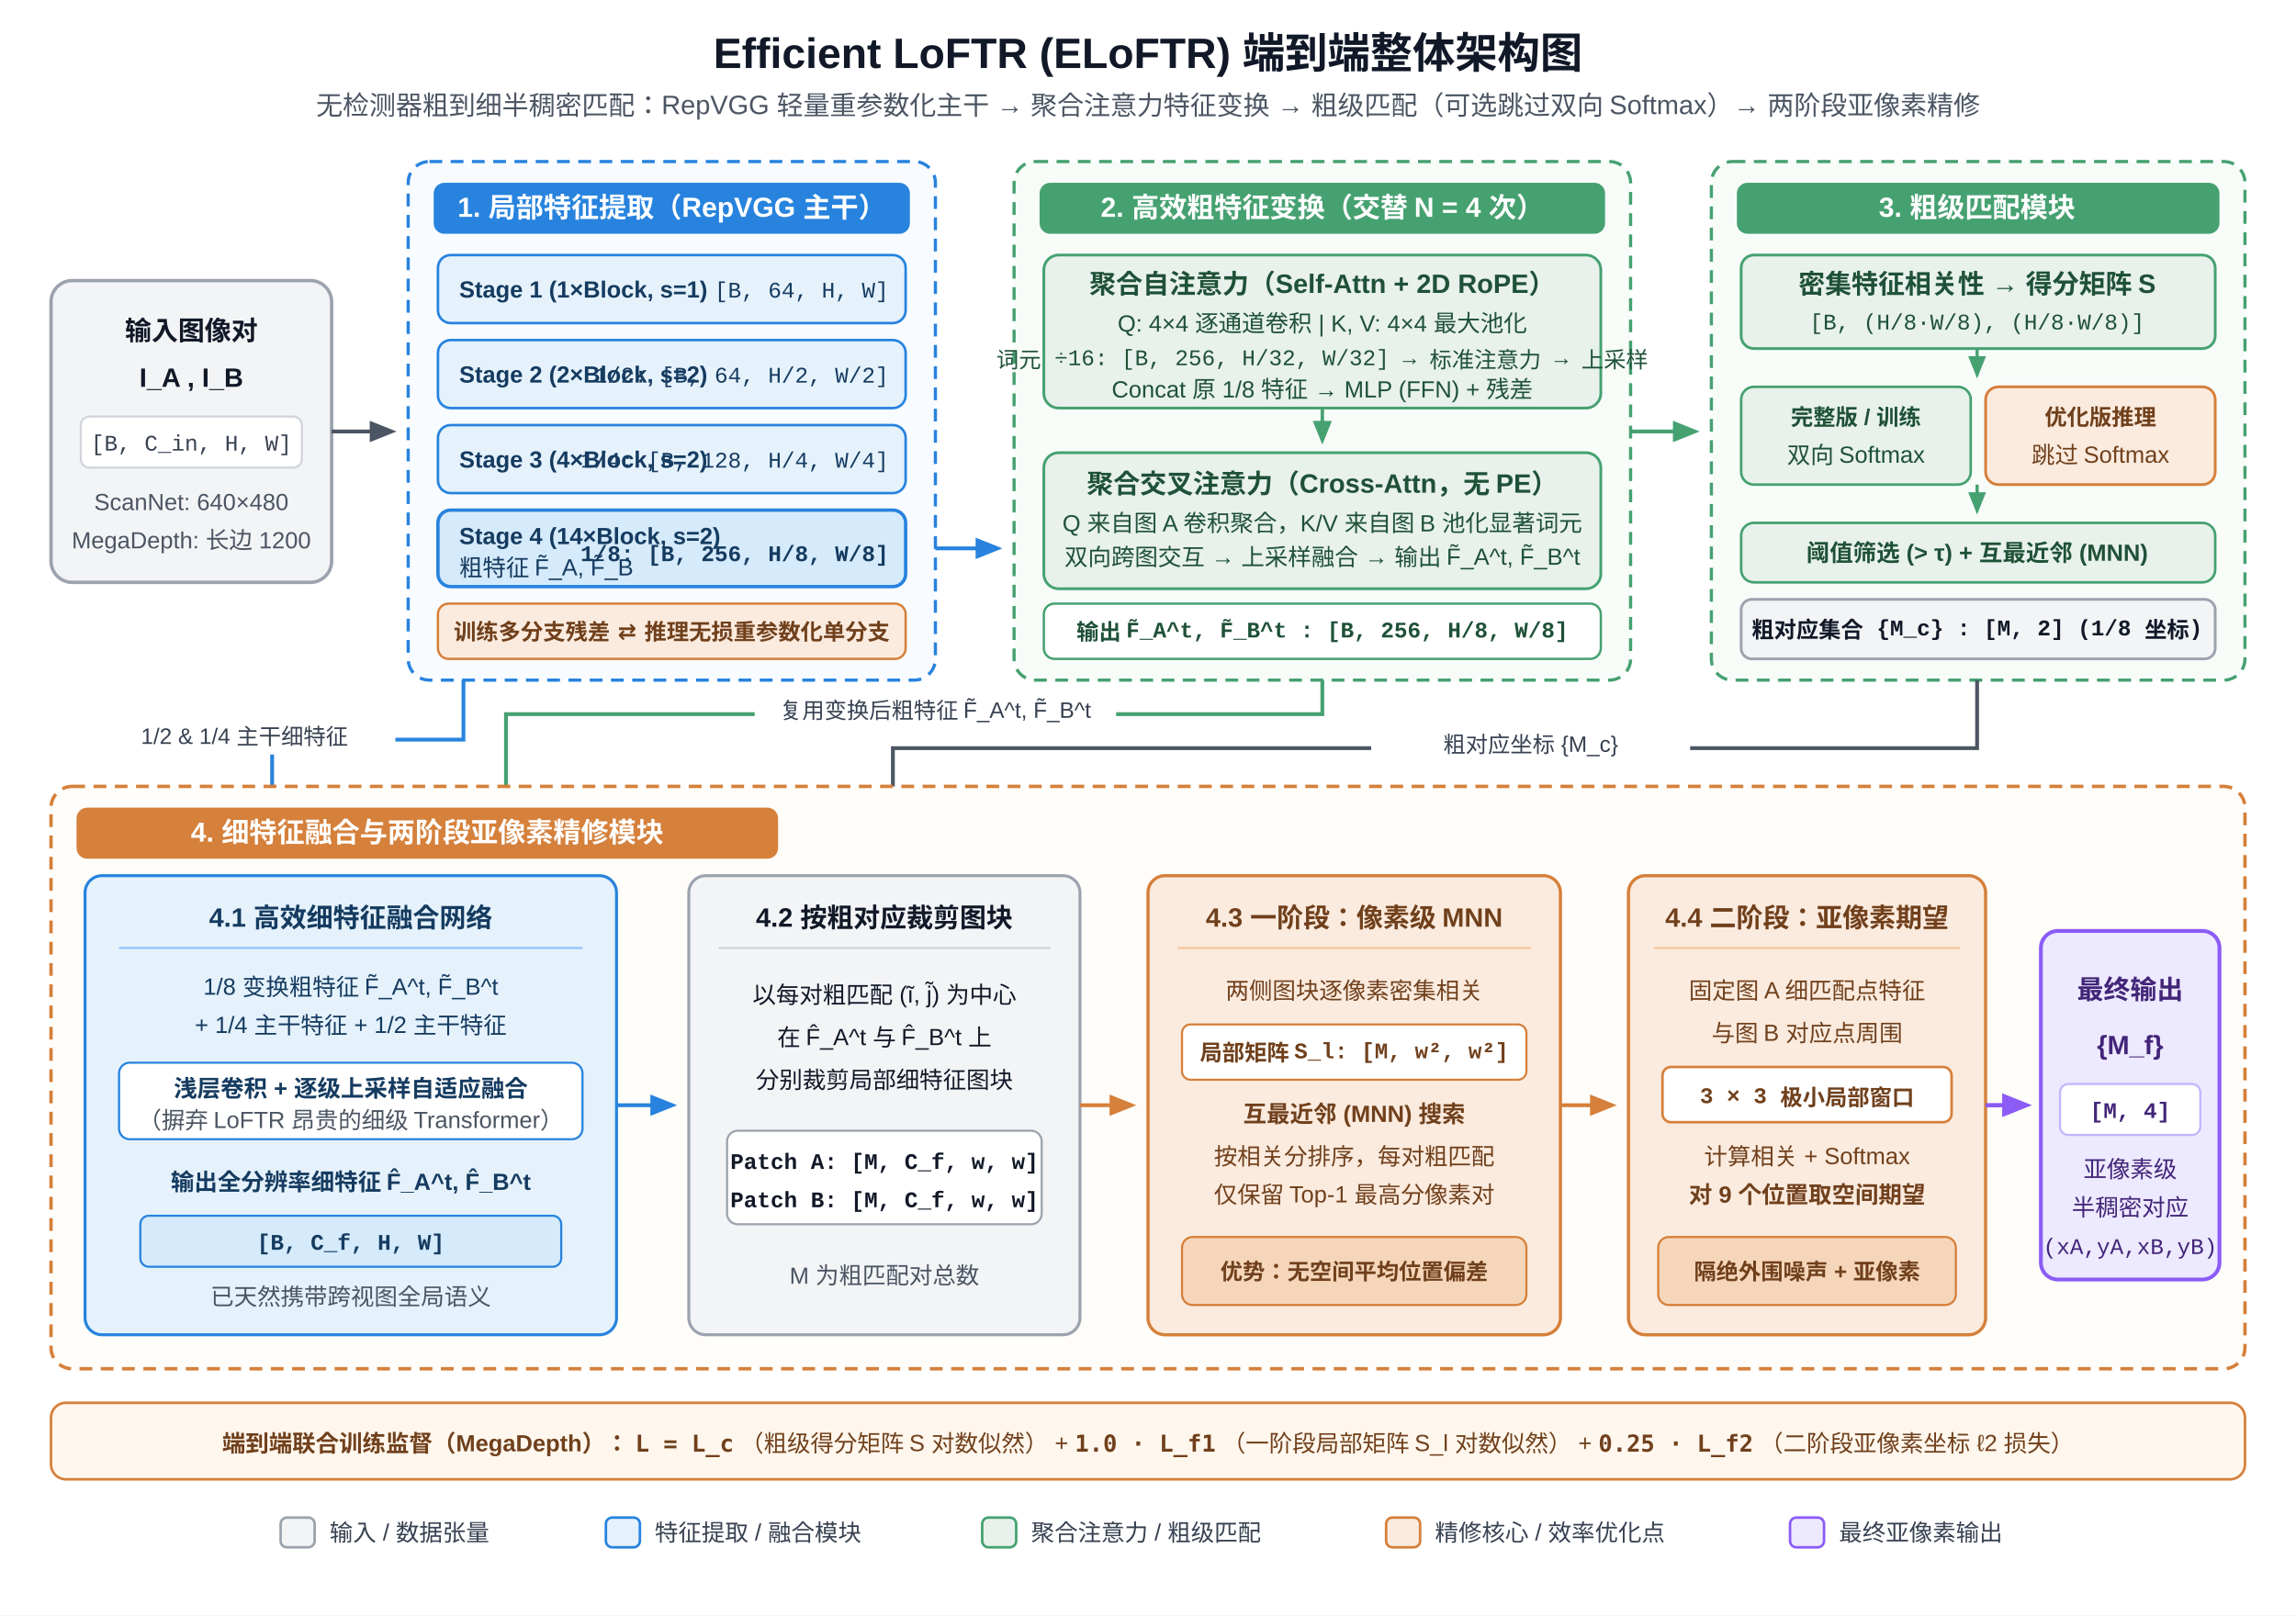
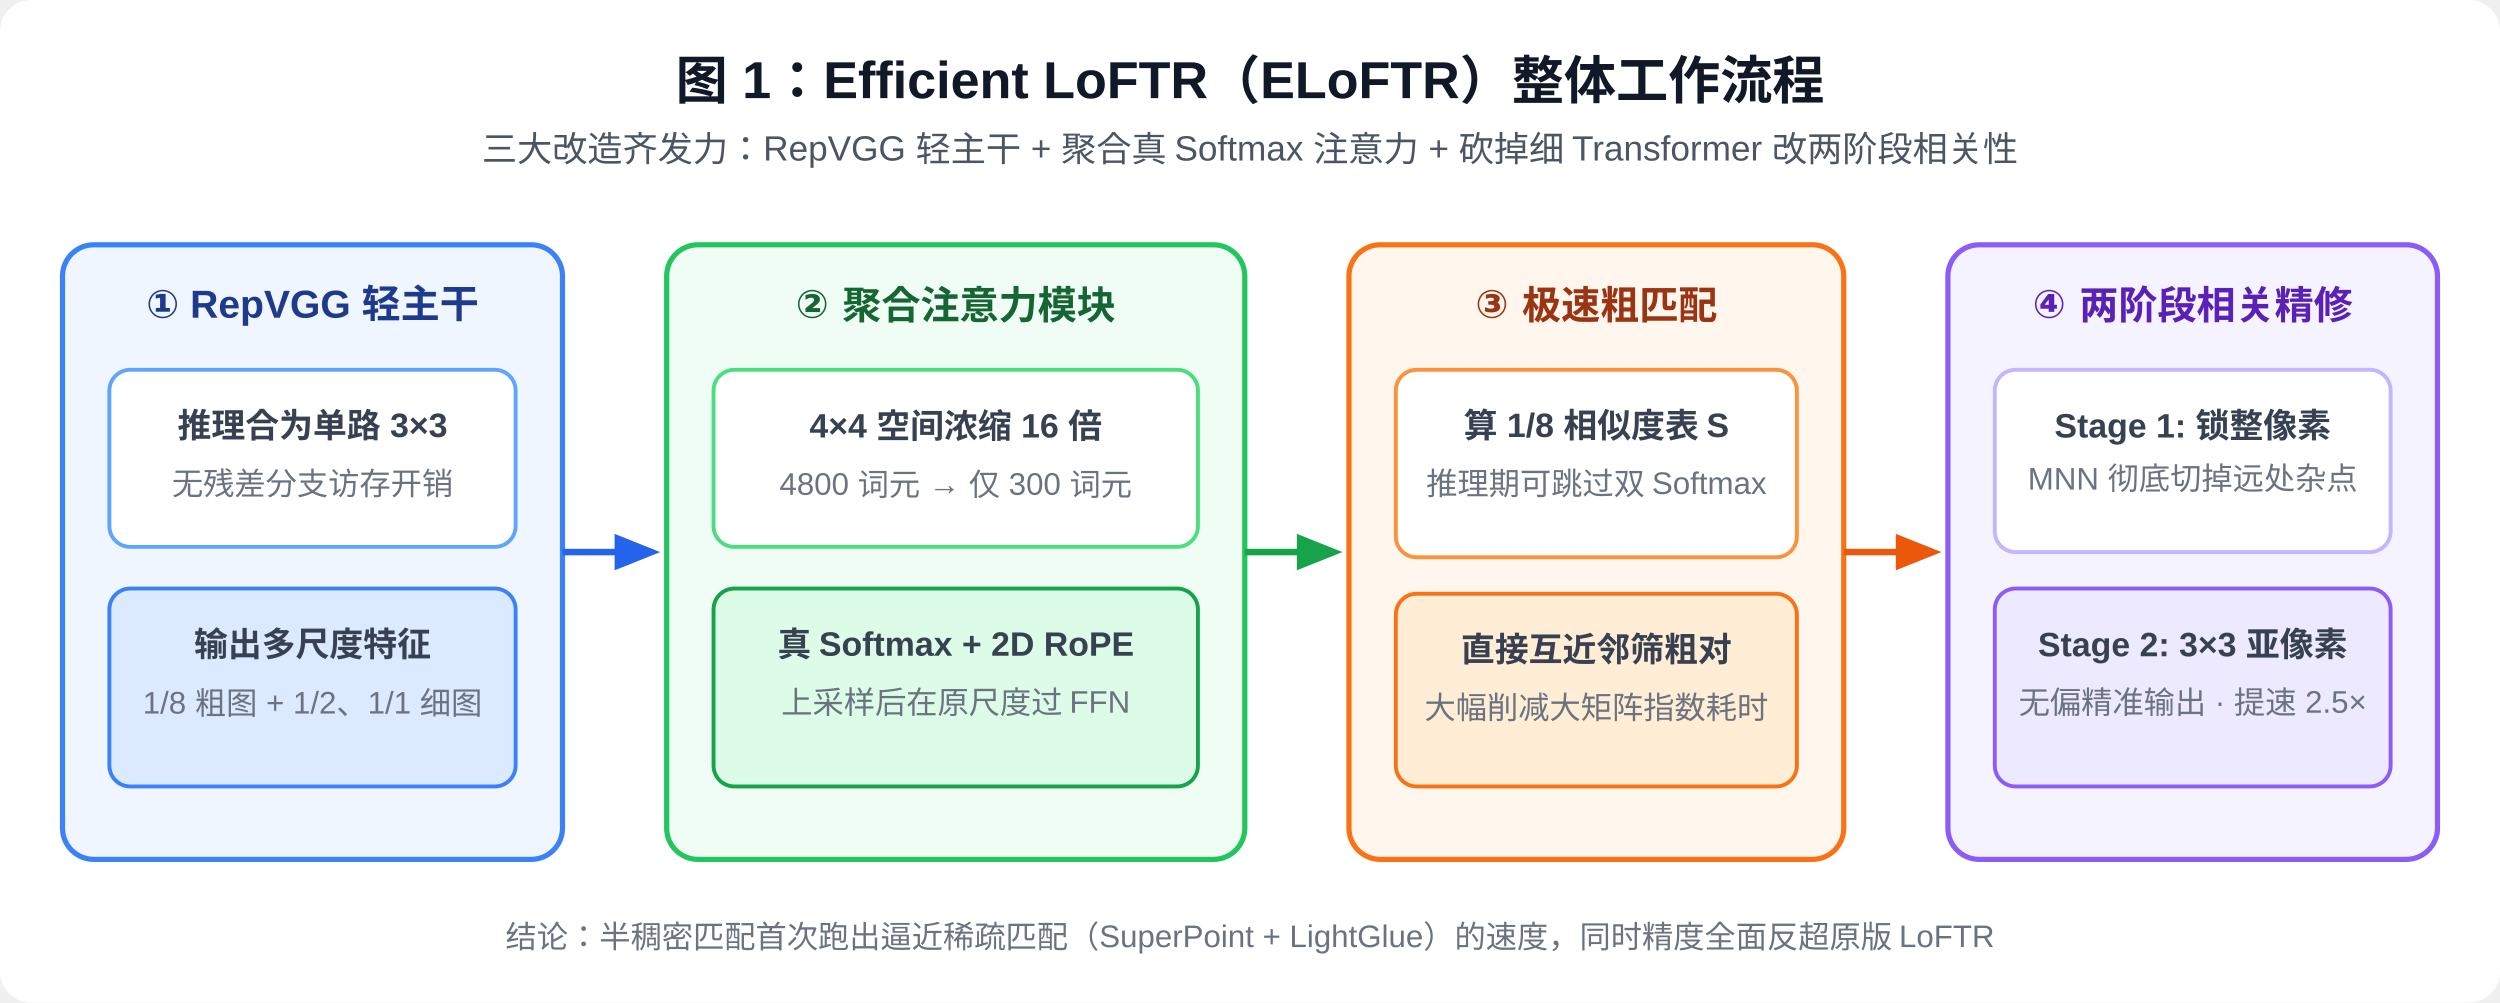
- <svg xmlns="http://www.w3.org/2000/svg" viewBox="0 0 1080 760" width="1080" height="760">
+ <svg xmlns="http://www.w3.org/2000/svg" viewBox="0 0 960 385" width="960" height="385">
  <defs>
-     <marker id="arrow" viewBox="0 0 10 10" refX="8" refY="5" markerWidth="7" markerHeight="7" orient="auto-start-reverse">
-       <path d="M 0 1 L 10 5 L 0 9 z" fill="#4B5563" />
+     <style>
+       text { font-family: "Microsoft YaHei", "PingFang SC", "Noto Sans SC", Arial, sans-serif; }
+       .title { font-size: 20px; font-weight: 700; fill: #111827; }
+       .sub { font-size: 13.5px; fill: #4B5563; }
+       .h { font-size: 15px; font-weight: 700; }
+       .b { font-size: 13px; fill: #374151; }
+       .s { font-size: 12px; fill: #6B7280; }
+       .mono { font-family: Consolas, "Courier New", monospace; font-weight: 700; }
+     </style>
+     <marker id="arr-gray" viewBox="0 0 10 10" refX="8" refY="5" markerWidth="7" markerHeight="7" orient="auto-start-reverse">
+       <path d="M 0 1 L 10 5 L 0 9 z" fill="#64748B" />
    </marker>
-     <marker id="arrow-blue" viewBox="0 0 10 10" refX="8" refY="5" markerWidth="7" markerHeight="7" orient="auto-start-reverse">
-       <path d="M 0 1 L 10 5 L 0 9 z" fill="#2783DE" />
+     <marker id="arr-blue" viewBox="0 0 10 10" refX="8" refY="5" markerWidth="7" markerHeight="7" orient="auto-start-reverse">
+       <path d="M 0 1 L 10 5 L 0 9 z" fill="#2563EB" />
    </marker>
-     <marker id="arrow-green" viewBox="0 0 10 10" refX="8" refY="5" markerWidth="7" markerHeight="7" orient="auto-start-reverse">
-       <path d="M 0 1 L 10 5 L 0 9 z" fill="#46A171" />
+     <marker id="arr-green" viewBox="0 0 10 10" refX="8" refY="5" markerWidth="7" markerHeight="7" orient="auto-start-reverse">
+       <path d="M 0 1 L 10 5 L 0 9 z" fill="#16A34A" />
    </marker>
-     <marker id="arrow-orange" viewBox="0 0 10 10" refX="8" refY="5" markerWidth="7" markerHeight="7" orient="auto-start-reverse">
-       <path d="M 0 1 L 10 5 L 0 9 z" fill="#D5803B" />
+     <marker id="arr-orange" viewBox="0 0 10 10" refX="8" refY="5" markerWidth="7" markerHeight="7" orient="auto-start-reverse">
+       <path d="M 0 1 L 10 5 L 0 9 z" fill="#EA580C" />
    </marker>
-     <marker id="arrow-purple" viewBox="0 0 10 10" refX="8" refY="5" markerWidth="7" markerHeight="7" orient="auto-start-reverse">
-       <path d="M 0 1 L 10 5 L 0 9 z" fill="#8B5CF6" />
+     <marker id="arr-purple" viewBox="0 0 10 10" refX="8" refY="5" markerWidth="7" markerHeight="7" orient="auto-start-reverse">
+       <path d="M 0 1 L 10 5 L 0 9 z" fill="#7C3AED" />
    </marker>
-     <style>
-       text { font-family: "Microsoft YaHei", "PingFang SC", Arial, sans-serif; }
-       .title { font-size: 20px; font-weight: 700; fill: #111827; }
-       .subtitle { font-size: 12.5px; fill: #4B5563; }
-       .stage-title { font-size: 13px; font-weight: 700; }
-       .node-title { font-size: 12.5px; font-weight: 700; }
-       .node-sub { font-size: 11px; }
-       .tensor { font-size: 10.5px; font-family: Consolas, "Courier New", monospace; }
-       .badge { font-size: 10.5px; font-weight: 700; }
-       .edge-label { font-size: 10.5px; fill: #374151; }
-     </style>
  </defs>
-   <rect x="0" y="0" width="1080" height="760" fill="#FFFFFF" />
-   <text x="540" y="32" text-anchor="middle" class="title">Efficient LoFTR (ELoFTR) 端到端整体架构图</text>
-   <text x="540" y="54" text-anchor="middle" class="subtitle">无检测器粗到细半稠密匹配：RepVGG 轻量重参数化主干 → 聚合注意力特征变换 → 粗级匹配（可选跳过双向 Softmax）→ 两阶段亚像素精修</text>
-   <g id="input-node">
-     <rect x="24" y="132" width="132" height="142" rx="10" fill="#F3F4F6" stroke="#9CA3AF" stroke-width="1.6" />
-     <text x="90" y="160" text-anchor="middle" class="node-title" fill="#111827">输入图像对</text>
-     <text x="90" y="182" text-anchor="middle" class="node-title" fill="#111827">I_A , I_B</text>
-     <rect x="38" y="196" width="104" height="24" rx="4" fill="#FFFFFF" stroke="#D1D5DB" stroke-width="1" />
-     <text x="90" y="212" text-anchor="middle" class="tensor" fill="#374151">[B, C_in, H, W]</text>
-     <text x="90" y="240" text-anchor="middle" class="node-sub" fill="#4B5563">ScanNet: 640×480</text>
-     <text x="90" y="258" text-anchor="middle" class="node-sub" fill="#4B5563">MegaDepth: 长边 1200</text>
-   </g>
-   <line x1="156" y1="203" x2="184" y2="203" stroke="#4B5563" stroke-width="1.8" marker-end="url(#arrow)" />
-   <g id="stage-1">
-     <rect x="192" y="76" width="248" height="244" rx="10" fill="#F8FBFF" stroke="#2783DE" stroke-width="1.5" stroke-dasharray="6,4" />
-     <rect x="204" y="86" width="224" height="24" rx="5" fill="#2783DE" />
-     <text x="316" y="102" text-anchor="middle" class="stage-title" fill="#FFFFFF">1. 局部特征提取（RepVGG 主干）</text>
-     <rect x="206" y="120" width="220" height="32" rx="6" fill="#E5F2FC" stroke="#2783DE" stroke-width="1.2" />
-     <text x="216" y="140" class="node-sub" font-weight="700" fill="#153B60">Stage 1 (1×Block, s=1)</text>
-     <text x="418" y="140" text-anchor="end" class="tensor" fill="#153B60">[B, 64, H, W]</text>
-     <rect x="206" y="160" width="220" height="32" rx="6" fill="#E5F2FC" stroke="#2783DE" stroke-width="1.2" />
-     <text x="216" y="180" class="node-sub" font-weight="700" fill="#153B60">Stage 2 (2×Block, s=2)</text>
-     <text x="418" y="180" text-anchor="end" class="tensor" fill="#153B60">1/2: [B, 64, H/2, W/2]</text>
-     <rect x="206" y="200" width="220" height="32" rx="6" fill="#E5F2FC" stroke="#2783DE" stroke-width="1.2" />
-     <text x="216" y="220" class="node-sub" font-weight="700" fill="#153B60">Stage 3 (4×Block, s=2)</text>
-     <text x="418" y="220" text-anchor="end" class="tensor" fill="#153B60">1/4: [B, 128, H/4, W/4]</text>
-     <rect x="206" y="240" width="220" height="36" rx="6" fill="#D5EAFA" stroke="#2783DE" stroke-width="1.6" />
-     <text x="216" y="256" class="node-sub" font-weight="700" fill="#153B60">Stage 4 (14×Block, s=2)</text>
-     <text x="216" y="271" class="node-sub" fill="#153B60">粗特征 F̃_A, F̃_B</text>
-     <text x="418" y="264" text-anchor="end" class="tensor" font-weight="700" fill="#153B60">1/8: [B, 256, H/8, W/8]</text>
-     <rect x="206" y="284" width="220" height="26" rx="5" fill="#FBEBDE" stroke="#D5803B" stroke-width="1.1" />
-     <text x="316" y="301" text-anchor="middle" class="badge" fill="#70401C">训练多分支残差 ⇄ 推理无损重参数化单分支</text>
-   </g>
-   <line x1="440" y1="258" x2="469" y2="258" stroke="#2783DE" stroke-width="1.8" marker-end="url(#arrow-blue)" />
-   <g id="stage-2">
-     <rect x="477" y="76" width="290" height="244" rx="10" fill="#F7FCF9" stroke="#46A171" stroke-width="1.5" stroke-dasharray="6,4" />
-     <rect x="489" y="86" width="266" height="24" rx="5" fill="#46A171" />
-     <text x="622" y="102" text-anchor="middle" class="stage-title" fill="#FFFFFF">2. 高效粗特征变换（交替 N = 4 次）</text>
-     <rect x="491" y="120" width="262" height="72" rx="7" fill="#E8F1EC" stroke="#46A171" stroke-width="1.3" />
-     <text x="622" y="138" text-anchor="middle" class="node-title" fill="#1F5138">聚合自注意力（Self-Attn + 2D RoPE）</text>
-     <text x="622" y="156" text-anchor="middle" class="node-sub" fill="#1F5138">Q: 4×4 逐通道卷积 | K, V: 4×4 最大池化</text>
-     <text x="622" y="173" text-anchor="middle" class="tensor" fill="#1F5138">词元 ÷16: [B, 256, H/32, W/32] → 标准注意力 → 上采样</text>
-     <text x="622" y="187" text-anchor="middle" class="node-sub" fill="#1F5138">Concat 原 1/8 特征 → MLP (FFN) + 残差</text>
-     <line x1="622" y1="192" x2="622" y2="207" stroke="#46A171" stroke-width="1.6" marker-end="url(#arrow-green)" />
-     <rect x="491" y="213" width="262" height="64" rx="7" fill="#E8F1EC" stroke="#46A171" stroke-width="1.3" />
-     <text x="622" y="232" text-anchor="middle" class="node-title" fill="#1F5138">聚合交叉注意力（Cross-Attn，无 PE）</text>
-     <text x="622" y="250" text-anchor="middle" class="node-sub" fill="#1F5138">Q 来自图 A 卷积聚合，K/V 来自图 B 池化显著词元</text>
-     <text x="622" y="266" text-anchor="middle" class="node-sub" fill="#1F5138">双向跨图交互 → 上采样融合 → 输出 F̃_A^t, F̃_B^t</text>
-     <rect x="491" y="284" width="262" height="26" rx="5" fill="#FFFFFF" stroke="#46A171" stroke-width="1.1" />
-     <text x="622" y="301" text-anchor="middle" class="tensor" font-weight="700" fill="#1F5138">输出 F̃_A^t, F̃_B^t : [B, 256, H/8, W/8]</text>
-   </g>
-   <line x1="767" y1="203" x2="797" y2="203" stroke="#46A171" stroke-width="1.8" marker-end="url(#arrow-green)" />
-   <g id="stage-3">
-     <rect x="805" y="76" width="251" height="244" rx="10" fill="#F7FCF9" stroke="#46A171" stroke-width="1.5" stroke-dasharray="6,4" />
-     <rect x="817" y="86" width="227" height="24" rx="5" fill="#46A171" />
-     <text x="930" y="102" text-anchor="middle" class="stage-title" fill="#FFFFFF">3. 粗级匹配模块</text>
-     <rect x="819" y="120" width="223" height="44" rx="6" fill="#E8F1EC" stroke="#46A171" stroke-width="1.3" />
-     <text x="930" y="138" text-anchor="middle" class="node-title" fill="#1F5138">密集特征相关性 → 得分矩阵 S</text>
-     <text x="930" y="155" text-anchor="middle" class="tensor" fill="#1F5138">[B, (H/8·W/8), (H/8·W/8)]</text>
-     <line x1="930" y1="164" x2="930" y2="176" stroke="#46A171" stroke-width="1.5" marker-end="url(#arrow-green)" />
-     <rect x="819" y="182" width="108" height="46" rx="6" fill="#E8F1EC" stroke="#46A171" stroke-width="1.2" />
-     <text x="873" y="200" text-anchor="middle" class="badge" fill="#1F5138">完整版 / 训练</text>
-     <text x="873" y="218" text-anchor="middle" class="node-sub" fill="#1F5138">双向 Softmax</text>
-     <rect x="934" y="182" width="108" height="46" rx="6" fill="#FBEBDE" stroke="#D5803B" stroke-width="1.3" />
-     <text x="988" y="200" text-anchor="middle" class="badge" fill="#70401C">优化版推理</text>
-     <text x="988" y="218" text-anchor="middle" class="node-sub" fill="#70401C">跳过 Softmax</text>
-     <line x1="930" y1="228" x2="930" y2="240" stroke="#46A171" stroke-width="1.5" marker-end="url(#arrow-green)" />
-     <rect x="819" y="246" width="223" height="28" rx="6" fill="#E8F1EC" stroke="#46A171" stroke-width="1.2" />
-     <text x="930" y="264" text-anchor="middle" class="node-sub" font-weight="700" fill="#1F5138">阈值筛选 (&gt; τ) + 互最近邻 (MNN)</text>
-     <rect x="819" y="282" width="223" height="28" rx="5" fill="#F3F4F6" stroke="#9CA3AF" stroke-width="1.3" />
-     <text x="930" y="300" text-anchor="middle" class="tensor" font-weight="700" fill="#111827">粗对应集合 {M_c} : [M, 2] (1/8 坐标)</text>
-   </g>
-   <path d="M 218 320 L 218 348 L 128 348 L 128 399" fill="none" stroke="#2783DE" stroke-width="1.8" marker-end="url(#arrow-blue)" />
-   <rect x="44" y="337" width="142" height="18" rx="3" fill="#FFFFFF" />
-   <text x="115" y="350" text-anchor="middle" class="edge-label" fill="#153B60">1/2 &amp; 1/4 主干细特征</text>
-   <path d="M 622 320 L 622 336 L 238 336 L 238 399" fill="none" stroke="#46A171" stroke-width="1.8" marker-end="url(#arrow-green)" />
-   <rect x="355" y="325" width="170" height="18" rx="3" fill="#FFFFFF" />
-   <text x="440" y="338" text-anchor="middle" class="edge-label" fill="#1F5138">复用变换后粗特征 F̃_A^t, F̃_B^t</text>
-   <path d="M 930 320 L 930 352 L 420 352 L 420 399" fill="none" stroke="#4B5563" stroke-width="1.8" marker-end="url(#arrow)" />
-   <rect x="645" y="341" width="150" height="18" rx="3" fill="#FFFFFF" />
-   <text x="720" y="354" text-anchor="middle" class="edge-label">粗对应坐标 {M_c}</text>
-   <g id="stage-4">
-     <rect x="24" y="370" width="1032" height="274" rx="10" fill="#FFFDF9" stroke="#D5803B" stroke-width="1.6" stroke-dasharray="6,4" />
-     <rect x="36" y="380" width="330" height="24" rx="5" fill="#D5803B" />
-     <text x="201" y="396" text-anchor="middle" class="stage-title" fill="#FFFFFF">4. 细特征融合与两阶段亚像素精修模块</text>
-     <rect x="40" y="412" width="250" height="216" rx="8" fill="#E5F2FC" stroke="#2783DE" stroke-width="1.4" />
-     <text x="165" y="436" text-anchor="middle" class="node-title" fill="#153B60">4.1 高效细特征融合网络</text>
-     <line x1="56" y1="446" x2="274" y2="446" stroke="#93C5FD" stroke-width="1" />
-     <text x="165" y="468" text-anchor="middle" class="node-sub" fill="#153B60">1/8 变换粗特征 F̃_A^t, F̃_B^t</text>
-     <text x="165" y="486" text-anchor="middle" class="node-sub" fill="#153B60">+ 1/4 主干特征 + 1/2 主干特征</text>
-     <rect x="56" y="500" width="218" height="36" rx="5" fill="#FFFFFF" stroke="#2783DE" stroke-width="1" />
-     <text x="165" y="516" text-anchor="middle" class="node-sub" font-weight="700" fill="#153B60">浅层卷积 + 逐级上采样自适应融合</text>
-     <text x="165" y="531" text-anchor="middle" class="node-sub" fill="#4B5563">（摒弃 LoFTR 昂贵的细级 Transformer）</text>
-     <text x="165" y="560" text-anchor="middle" class="node-sub" font-weight="700" fill="#153B60">输出全分辨率细特征 F̂_A^t, F̂_B^t</text>
-     <rect x="66" y="572" width="198" height="24" rx="4" fill="#D5EAFA" stroke="#2783DE" stroke-width="1" />
-     <text x="165" y="588" text-anchor="middle" class="tensor" font-weight="700" fill="#153B60">[B, C_f, H, W]</text>
-     <text x="165" y="614" text-anchor="middle" class="node-sub" fill="#4B5563">已天然携带跨视图全局语义</text>
-     <line x1="290" y1="520" x2="316" y2="520" stroke="#2783DE" stroke-width="1.8" marker-end="url(#arrow-blue)" />
-     <rect x="324" y="412" width="184" height="216" rx="8" fill="#F3F4F6" stroke="#9CA3AF" stroke-width="1.4" />
-     <text x="416" y="436" text-anchor="middle" class="node-title" fill="#111827">4.2 按粗对应裁剪图块</text>
-     <line x1="338" y1="446" x2="494" y2="446" stroke="#D1D5DB" stroke-width="1" />
-     <text x="416" y="472" text-anchor="middle" class="node-sub" fill="#111827">以每对粗匹配 (ĩ, j̃) 为中心</text>
-     <text x="416" y="492" text-anchor="middle" class="node-sub" fill="#111827">在 F̂_A^t 与 F̂_B^t 上</text>
-     <text x="416" y="512" text-anchor="middle" class="node-sub" fill="#111827">分别裁剪局部细特征图块</text>
-     <rect x="342" y="532" width="148" height="44" rx="5" fill="#FFFFFF" stroke="#9CA3AF" stroke-width="1" />
-     <text x="416" y="550" text-anchor="middle" class="tensor" font-weight="700" fill="#111827">Patch A: [M, C_f, w, w]</text>
-     <text x="416" y="568" text-anchor="middle" class="tensor" font-weight="700" fill="#111827">Patch B: [M, C_f, w, w]</text>
-     <text x="416" y="604" text-anchor="middle" class="node-sub" fill="#4B5563">M 为粗匹配对总数</text>
-     <line x1="508" y1="520" x2="532" y2="520" stroke="#D5803B" stroke-width="1.8" marker-end="url(#arrow-orange)" />
-     <rect x="540" y="412" width="194" height="216" rx="8" fill="#FBEBDE" stroke="#D5803B" stroke-width="1.5" />
-     <text x="637" y="436" text-anchor="middle" class="node-title" fill="#70401C">4.3 一阶段：像素级 MNN</text>
-     <line x1="554" y1="446" x2="720" y2="446" stroke="#F3C8A0" stroke-width="1" />
-     <text x="637" y="470" text-anchor="middle" class="node-sub" fill="#70401C">两侧图块逐像素密集相关</text>
-     <rect x="556" y="482" width="162" height="26" rx="4" fill="#FFFFFF" stroke="#D5803B" stroke-width="1" />
-     <text x="637" y="499" text-anchor="middle" class="tensor" font-weight="700" fill="#70401C">局部矩阵 S_l: [M, w², w²]</text>
-     <text x="637" y="528" text-anchor="middle" class="node-sub" font-weight="700" fill="#70401C">互最近邻 (MNN) 搜索</text>
-     <text x="637" y="548" text-anchor="middle" class="node-sub" fill="#70401C">按相关分排序，每对粗匹配</text>
-     <text x="637" y="566" text-anchor="middle" class="node-sub" fill="#70401C">仅保留 Top-1 最高分像素对</text>
-     <rect x="556" y="582" width="162" height="32" rx="5" fill="#F5D6BA" stroke="#D5803B" stroke-width="1" />
-     <text x="637" y="602" text-anchor="middle" class="badge" fill="#70401C">优势：无空间平均位置偏差</text>
-     <line x1="734" y1="520" x2="758" y2="520" stroke="#D5803B" stroke-width="1.8" marker-end="url(#arrow-orange)" />
-     <rect x="766" y="412" width="168" height="216" rx="8" fill="#FBEBDE" stroke="#D5803B" stroke-width="1.5" />
-     <text x="850" y="436" text-anchor="middle" class="node-title" fill="#70401C">4.4 二阶段：亚像素期望</text>
-     <line x1="778" y1="446" x2="922" y2="446" stroke="#F3C8A0" stroke-width="1" />
-     <text x="850" y="470" text-anchor="middle" class="node-sub" fill="#70401C">固定图 A 细匹配点特征</text>
-     <text x="850" y="490" text-anchor="middle" class="node-sub" fill="#70401C">与图 B 对应点周围</text>
-     <rect x="782" y="502" width="136" height="26" rx="4" fill="#FFFFFF" stroke="#D5803B" stroke-width="1.2" />
-     <text x="850" y="519" text-anchor="middle" class="tensor" font-weight="700" fill="#70401C">3 × 3 极小局部窗口</text>
-     <text x="850" y="548" text-anchor="middle" class="node-sub" fill="#70401C">计算相关 + Softmax</text>
-     <text x="850" y="566" text-anchor="middle" class="node-sub" font-weight="700" fill="#70401C">对 9 个位置取空间期望</text>
-     <rect x="780" y="582" width="140" height="32" rx="5" fill="#F5D6BA" stroke="#D5803B" stroke-width="1" />
-     <text x="850" y="602" text-anchor="middle" class="badge" fill="#70401C">隔绝外围噪声 + 亚像素</text>
-     <line x1="934" y1="520" x2="953" y2="520" stroke="#8B5CF6" stroke-width="2" marker-end="url(#arrow-purple)" />
-     <rect x="960" y="438" width="84" height="164" rx="8" fill="#EDE9FE" stroke="#8B5CF6" stroke-width="1.8" />
-     <text x="1002" y="470" text-anchor="middle" class="node-title" fill="#422578">最终输出</text>
-     <text x="1002" y="496" text-anchor="middle" class="node-title" fill="#422578">{M_f}</text>
-     <rect x="969" y="510" width="66" height="24" rx="4" fill="#FFFFFF" stroke="#C4B5FD" stroke-width="1" />
-     <text x="1002" y="526" text-anchor="middle" class="tensor" font-weight="700" fill="#422578">[M, 4]</text>
-     <text x="1002" y="554" text-anchor="middle" class="node-sub" fill="#422578">亚像素级</text>
-     <text x="1002" y="572" text-anchor="middle" class="node-sub" fill="#422578">半稠密对应</text>
-     <text x="1002" y="590" text-anchor="middle" class="tensor" fill="#422578">(xA,yA,xB,yB)</text>
-   </g>
-   <g id="footer">
-     <rect x="24" y="660" width="1032" height="36" rx="7" fill="#FFF7ED" stroke="#D5803B" stroke-width="1.2" />
-     <text x="540" y="683" text-anchor="middle" class="node-sub" fill="#70401C">
-       <tspan font-weight="700">端到端联合训练监督（MegaDepth）：</tspan>
-       <tspan font-family="Consolas, monospace" font-weight="700">L = L_c</tspan>
-       <tspan>（粗级得分矩阵 S 对数似然） + </tspan>
-       <tspan font-family="Consolas, monospace" font-weight="700">1.0 · L_f1</tspan>
-       <tspan>（一阶段局部矩阵 S_l 对数似然） + </tspan>
-       <tspan font-family="Consolas, monospace" font-weight="700">0.25 · L_f2</tspan>
-       <tspan>（二阶段亚像素坐标 ℓ2 损失）</tspan>
-     </text>
-     <rect x="132" y="714" width="16" height="14" rx="3" fill="#F3F4F6" stroke="#9CA3AF" stroke-width="1.2" />
-     <text x="155" y="725" class="node-sub" fill="#374151">输入 / 数据张量</text>
-     <rect x="285" y="714" width="16" height="14" rx="3" fill="#E5F2FC" stroke="#2783DE" stroke-width="1.2" />
-     <text x="308" y="725" class="node-sub" fill="#374151">特征提取 / 融合模块</text>
-     <rect x="462" y="714" width="16" height="14" rx="3" fill="#E8F1EC" stroke="#46A171" stroke-width="1.2" />
-     <text x="485" y="725" class="node-sub" fill="#374151">聚合注意力 / 粗级匹配</text>
-     <rect x="652" y="714" width="16" height="14" rx="3" fill="#FBEBDE" stroke="#D5803B" stroke-width="1.2" />
-     <text x="675" y="725" class="node-sub" fill="#374151">精修核心 / 效率优化点</text>
-     <rect x="842" y="714" width="16" height="14" rx="3" fill="#EDE9FE" stroke="#8B5CF6" stroke-width="1.2" />
-     <text x="865" y="725" class="node-sub" fill="#374151">最终亚像素输出</text>
-   </g>
+   <rect width="960" height="385" fill="#FFFFFF" rx="12" />
+   <text x="480" y="38" text-anchor="middle" class="title">图 1：Efficient LoFTR（ELoFTR）整体工作流程</text>
+   <text x="480" y="62" text-anchor="middle" class="sub">三大改造齐发力：RepVGG 轻主干 + 聚合真 Softmax 注意力 + 砍掉细 Transformer 改两阶段相关性</text>
+   <rect x="24" y="94" width="192" height="236" rx="12" fill="#EFF6FF" stroke="#3B82F6" stroke-width="2" />
+   <text x="120" y="122" text-anchor="middle" class="h" fill="#1E3A8A">① RepVGG 轻主干</text>
+   <rect x="42" y="142" width="156" height="68" rx="8" fill="#FFFFFF" stroke="#60A5FA" stroke-width="1.5" />
+   <text x="120" y="168" text-anchor="middle" class="b" fill="#1D4ED8" font-weight="700">推理合为单路 3×3</text>
+   <text x="120" y="190" text-anchor="middle" class="s">无残差分支访存开销</text>
+   <rect x="42" y="226" width="156" height="76" rx="8" fill="#DBEAFE" stroke="#3B82F6" stroke-width="1.5" />
+   <text x="120" y="252" text-anchor="middle" class="b" fill="#1E40AF" font-weight="700">输出多尺度特征</text>
+   <text x="120" y="274" text-anchor="middle" class="s">1/8 粗图 + 1/2、1/1 细图</text>
+   <line x1="216" y1="212" x2="250" y2="212" stroke="#2563EB" stroke-width="2.5" marker-end="url(#arr-blue)" />
+   <rect x="256" y="94" width="222" height="236" rx="12" fill="#F0FDF4" stroke="#22C55E" stroke-width="2" />
+   <text x="367" y="122" text-anchor="middle" class="h" fill="#166534">② 聚合注意力模块</text>
+   <rect x="274" y="142" width="186" height="68" rx="8" fill="#FFFFFF" stroke="#4ADE80" stroke-width="1.5" />
+   <text x="367" y="168" text-anchor="middle" class="b" fill="#15803D" font-weight="700">4×4 空间浓缩 16 倍</text>
+   <text x="367" y="190" text-anchor="middle" class="s">4800 词元 → 仅 300 词元</text>
+   <rect x="274" y="226" width="186" height="76" rx="8" fill="#DCFCE7" stroke="#16A34A" stroke-width="1.5" />
+   <text x="367" y="252" text-anchor="middle" class="b" fill="#14532D" font-weight="700">真 Softmax + 2D RoPE</text>
+   <text x="367" y="274" text-anchor="middle" class="s">上采样后在原尺度过 FFN</text>
+   <line x1="478" y1="212" x2="512" y2="212" stroke="#16A34A" stroke-width="2.5" marker-end="url(#arr-green)" />
+   <rect x="518" y="94" width="190" height="236" rx="12" fill="#FFF7ED" stroke="#F97316" stroke-width="2" />
+   <text x="613" y="122" text-anchor="middle" class="h" fill="#9A3412">③ 极速粗匹配</text>
+   <rect x="536" y="142" width="154" height="72" rx="8" fill="#FFFFFF" stroke="#FB923C" stroke-width="1.5" />
+   <text x="613" y="168" text-anchor="middle" class="b" fill="#C2410C" font-weight="700">算 1/8 相似度表 S</text>
+   <text x="613" y="190" text-anchor="middle" class="s">推理期可跳过双 Softmax</text>
+   <rect x="536" y="228" width="154" height="74" rx="8" fill="#FFEDD5" stroke="#F97316" stroke-width="1.5" />
+   <text x="613" y="254" text-anchor="middle" class="b" fill="#9A3412" font-weight="700">直接互近邻筛粗对</text>
+   <text x="613" y="276" text-anchor="middle" class="s">大幅削减大矩阵指数耗时</text>
+   <line x1="708" y1="212" x2="742" y2="212" stroke="#EA580C" stroke-width="2.5" marker-end="url(#arr-orange)" />
+   <rect x="748" y="94" width="188" height="236" rx="12" fill="#F5F3FF" stroke="#8B5CF6" stroke-width="2" />
+   <text x="842" y="122" text-anchor="middle" class="h" fill="#5B21B6">④ 两阶段相关精修</text>
+   <rect x="766" y="142" width="152" height="70" rx="8" fill="#FFFFFF" stroke="#C4B5FD" stroke-width="1.5" />
+   <text x="842" y="168" text-anchor="middle" class="b" fill="#6D28D9" font-weight="700">Stage 1: 锁整像素</text>
+   <text x="842" y="188" text-anchor="middle" class="s">MNN 彻底切掉远处杂点</text>
+   <rect x="766" y="226" width="152" height="76" rx="8" fill="#EDE9FE" stroke="#8B5CF6" stroke-width="1.5" />
+   <text x="842" y="252" text-anchor="middle" class="b" fill="#5B21B6" font-weight="700">Stage 2: 3×3 亚像素</text>
+   <text x="842" y="274" text-anchor="middle" class="s">无偏精准输出 · 提速 2.5×</text>
+   <text x="480" y="364" text-anchor="middle" class="s">结论：半稠密匹配首次跑出逼近稀疏匹配（SuperPoint + LightGlue）的速度，同时精度全面反超原版 LoFTR</text>
</svg>
